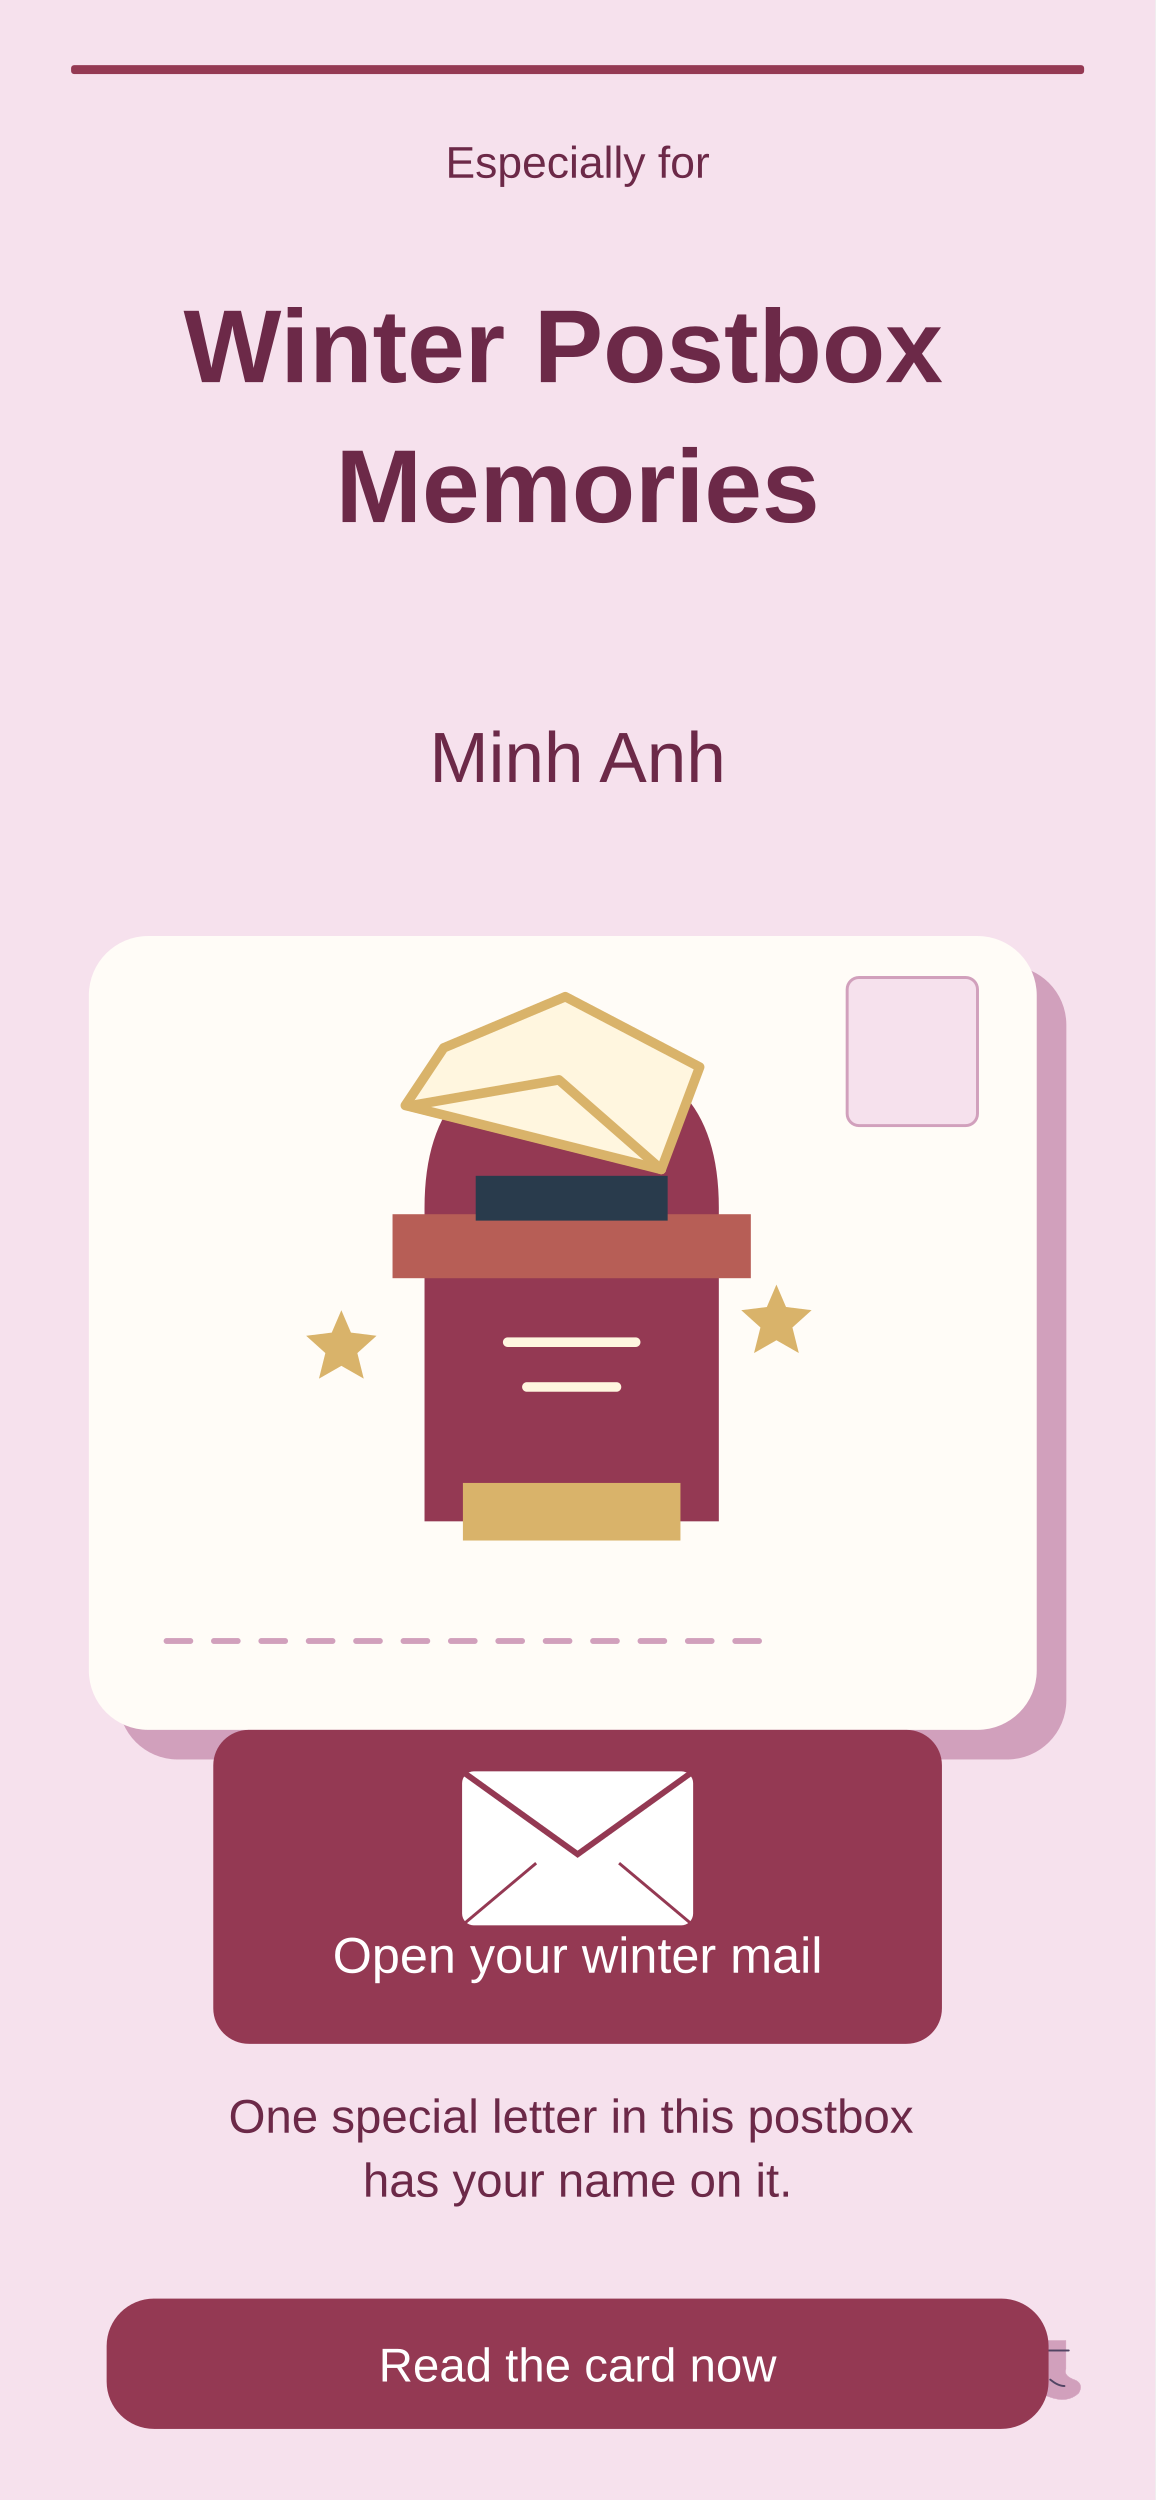
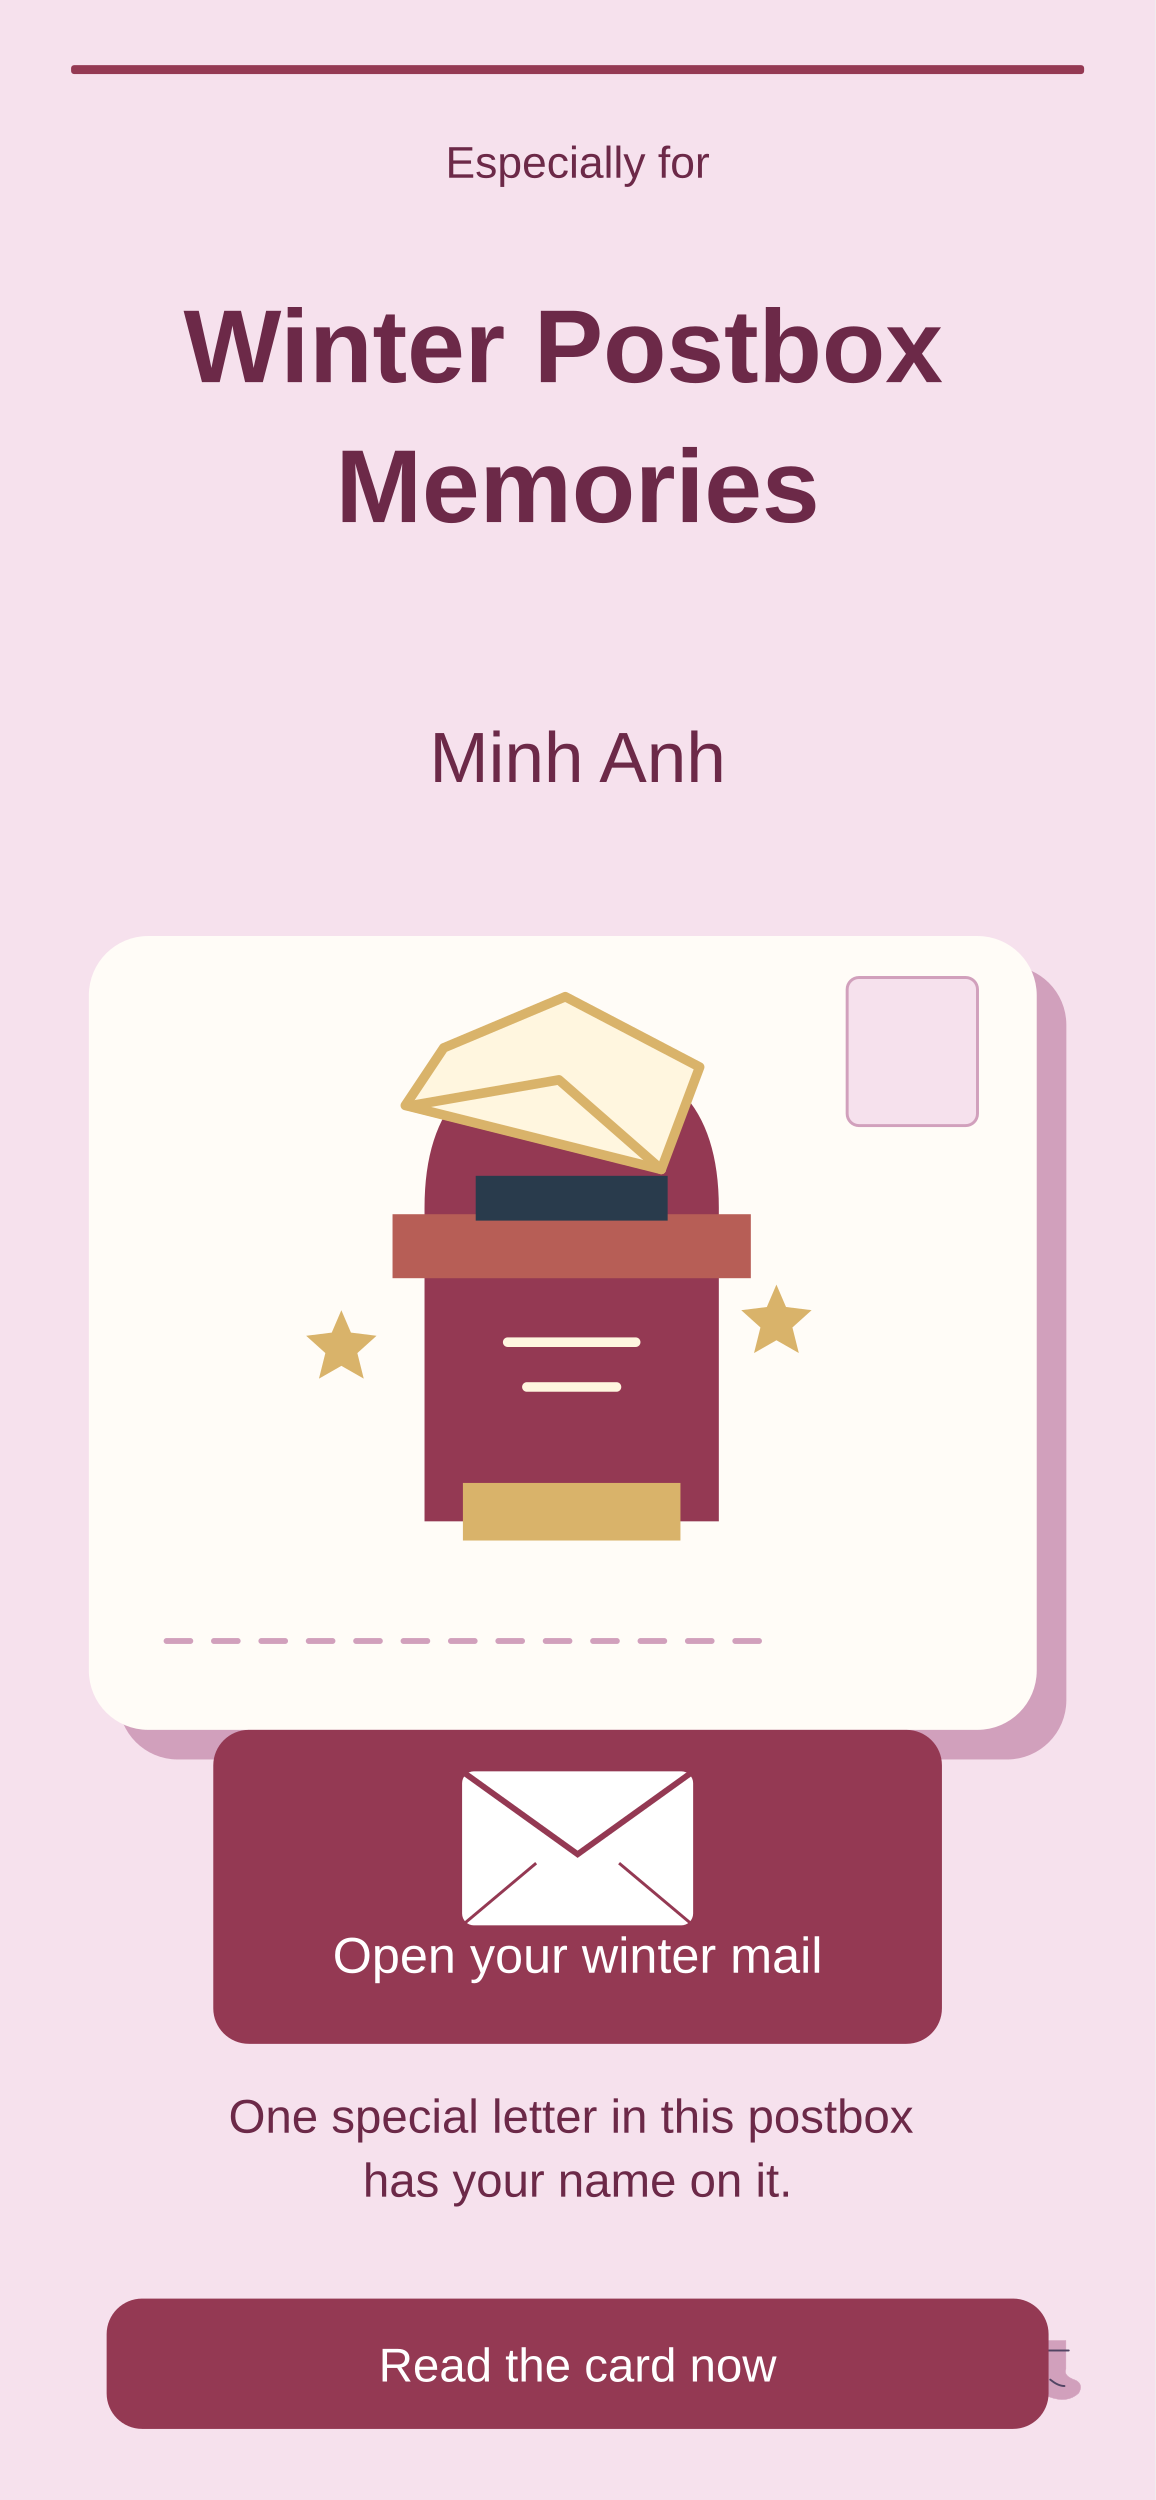
<svg xmlns="http://www.w3.org/2000/svg" width="390" height="844" viewBox="0 0 390 844" lang="en" xml:lang="en" role="img" aria-label="Winter Postbox Memories template layout">
  <rect width="100%" height="100%" fill="#F6E1ED" />
  <g transform="translate(24 22)" opacity="1">
    <g>
      <rect width="342" height="3" rx="1" fill="#943953" stroke="#D1A0BC" stroke-width="0" />
    </g>
  </g>
  <g transform="translate(344 788)" opacity="1">
    <g>
      <svg width="24" height="24" viewBox="0 0 100 100" preserveAspectRatio="xMidYMid meet">
        <path stroke-linecap="round" stroke-linejoin="round" d="M30 9H66V49Q62 59 80 65 91 71 84 83 68 98 42 88L20 79Q13 70 26 59L30 49Z" fill="#D1A0BC" stroke="#D1A0BC" stroke-width="0.65" />
        <path stroke-linecap="round" stroke-linejoin="round" d="M26 23H70M44 64Q55 73 64 73M28 12V27" fill="none" stroke="#514463" stroke-width="2.7" />
      </svg>
    </g>
  </g>
  <g transform="translate(42 45)" opacity="1">
    <g>
      <text x="153" y="15" fill="#6C2948" font-family="Arial,sans-serif" font-size="15" font-weight="400" text-anchor="middle">
        <tspan x="153" dy="0">Especially for</tspan>
      </text>
    </g>
  </g>
  <g transform="translate(30 94)" opacity="1">
    <g>
      <text x="165" y="35" fill="#6C2948" font-family="Arial,sans-serif" font-size="35" font-weight="700" text-anchor="middle">
        <tspan x="165" dy="0">Winter Postbox</tspan>
        <tspan x="165" dy="47.25">Memories</tspan>
      </text>
    </g>
  </g>
  <g transform="translate(36 240)" opacity="1">
    <g>
      <text x="159" y="24" fill="#6C2948" font-family="Arial,sans-serif" font-size="24" font-weight="400" text-anchor="middle">
        <tspan x="159" dy="0">Minh Anh</tspan>
      </text>
    </g>
  </g>
  <g transform="translate(40 326)" opacity="1">
    <g>
      <rect width="320" height="268" rx="20" fill="#D1A0BC" stroke="#D1A0BC" stroke-width="0" />
    </g>
  </g>
  <g transform="translate(30 316)" opacity="1">
    <g>
      <rect width="320" height="268" rx="20" fill="#FFFCF7" stroke="#D1A0BC" stroke-width="0" />
    </g>
  </g>
  <g transform="translate(286 330)" opacity="1">
    <g>
      <rect width="44" height="50" rx="4" fill="#F6E1ED" stroke="#D1A0BC" stroke-width="1" />
    </g>
  </g>
  <g transform="translate(52 552)" opacity="1">
    <g>
      <svg width="212" height="4" viewBox="0 0 100 100" preserveAspectRatio="none">
        <path stroke-linecap="round" stroke-linejoin="round" d="M2 50H98" fill="none" stroke="#D1A0BC" stroke-width="2" vector-effect="non-scaling-stroke" stroke-dasharray="8 8" />
      </svg>
    </g>
  </g>
  <g transform="translate(82 330)" opacity="1">
    <g>
      <svg width="222" height="216" viewBox="0 0 100 100" preserveAspectRatio="xMidYMid meet">
        <path stroke-linecap="round" stroke-linejoin="round" d="M27 36Q27 12 50 12T73 36V85H27Z" fill="#943953" />
        <path stroke-linecap="round" stroke-linejoin="round" d="M22 37H78V47H22Z" fill="#B75E56" />
        <path stroke-linecap="round" stroke-linejoin="round" d="M35 31H65V38H35Z" fill="#293B4C" />
        <path stroke-linecap="round" stroke-linejoin="round" d="M30 11L49 3 70 14 64 30 24 20Z" fill="#FFF6DF" stroke="#D9B36A" stroke-width="1.5" />
        <path stroke-linecap="round" stroke-linejoin="round" d="M25 20L48 16 64 30" fill="none" stroke="#D9B36A" stroke-width="1.5" />
        <path stroke-linecap="round" stroke-linejoin="round" d="M33 79H67V88H33Z" fill="#D9B36A" />
        <path stroke-linecap="round" stroke-linejoin="round" d="M14 52l1.5 3.5 4 .5-3 2.7 1 4-3.5-2-3.5 2 1-4-3-2.7 4-.5Z" fill="#D9B36A" />
        <path stroke-linecap="round" stroke-linejoin="round" d="M82 48l1.5 3.5 4 .5-3 2.7 1 4-3.5-2-3.5 2 1-4-3-2.7 4-.5Z" fill="#D9B36A" />
        <path stroke-linecap="round" stroke-linejoin="round" d="M40 57H60M43 64H57" fill="none" stroke="#FFF6DF" stroke-width="1.5" />
      </svg>
    </g>
  </g>
  <g transform="translate(72 584)" opacity="1">
    <g>
      <rect y="0" width="246" height="106" rx="12" fill="#943953" />
      <rect x="84" y="14" width="78" height="52" rx="4" fill="#FFFFFF" />
      <path d="M84 14l39 28 39-28" fill="none" stroke="#943953" stroke-width="2" />
      <path d="M84 66l25-21m53 21-25-21" fill="none" stroke="#943953" stroke-width="1" />
      <text x="123" y="82" fill="#FFFFFF" font-family="Arial,sans-serif" font-size="17" text-anchor="middle">Open your winter mail</text>
    </g>
  </g>
  <g transform="translate(40 704)" opacity="1">
    <g>
      <text x="155" y="16" fill="#6C2948" font-family="Arial,sans-serif" font-size="16" font-weight="400" text-anchor="middle">
        <tspan x="155" dy="0">One special letter in this postbox</tspan>
        <tspan x="155" dy="21.6">has your name on it.</tspan>
      </text>
    </g>
  </g>
  <g transform="translate(36 776)" opacity="1">
    <g>
-       <rect y="0" width="318" height="44" rx="16" fill="#943953" />
+       <rect y="0" width="318" height="44" rx="12" fill="#943953" />
      <text x="159" y="28" fill="#FFFFFF" font-family="Arial,sans-serif" font-size="16" text-anchor="middle">Read the card now</text>
    </g>
  </g>
</svg>
